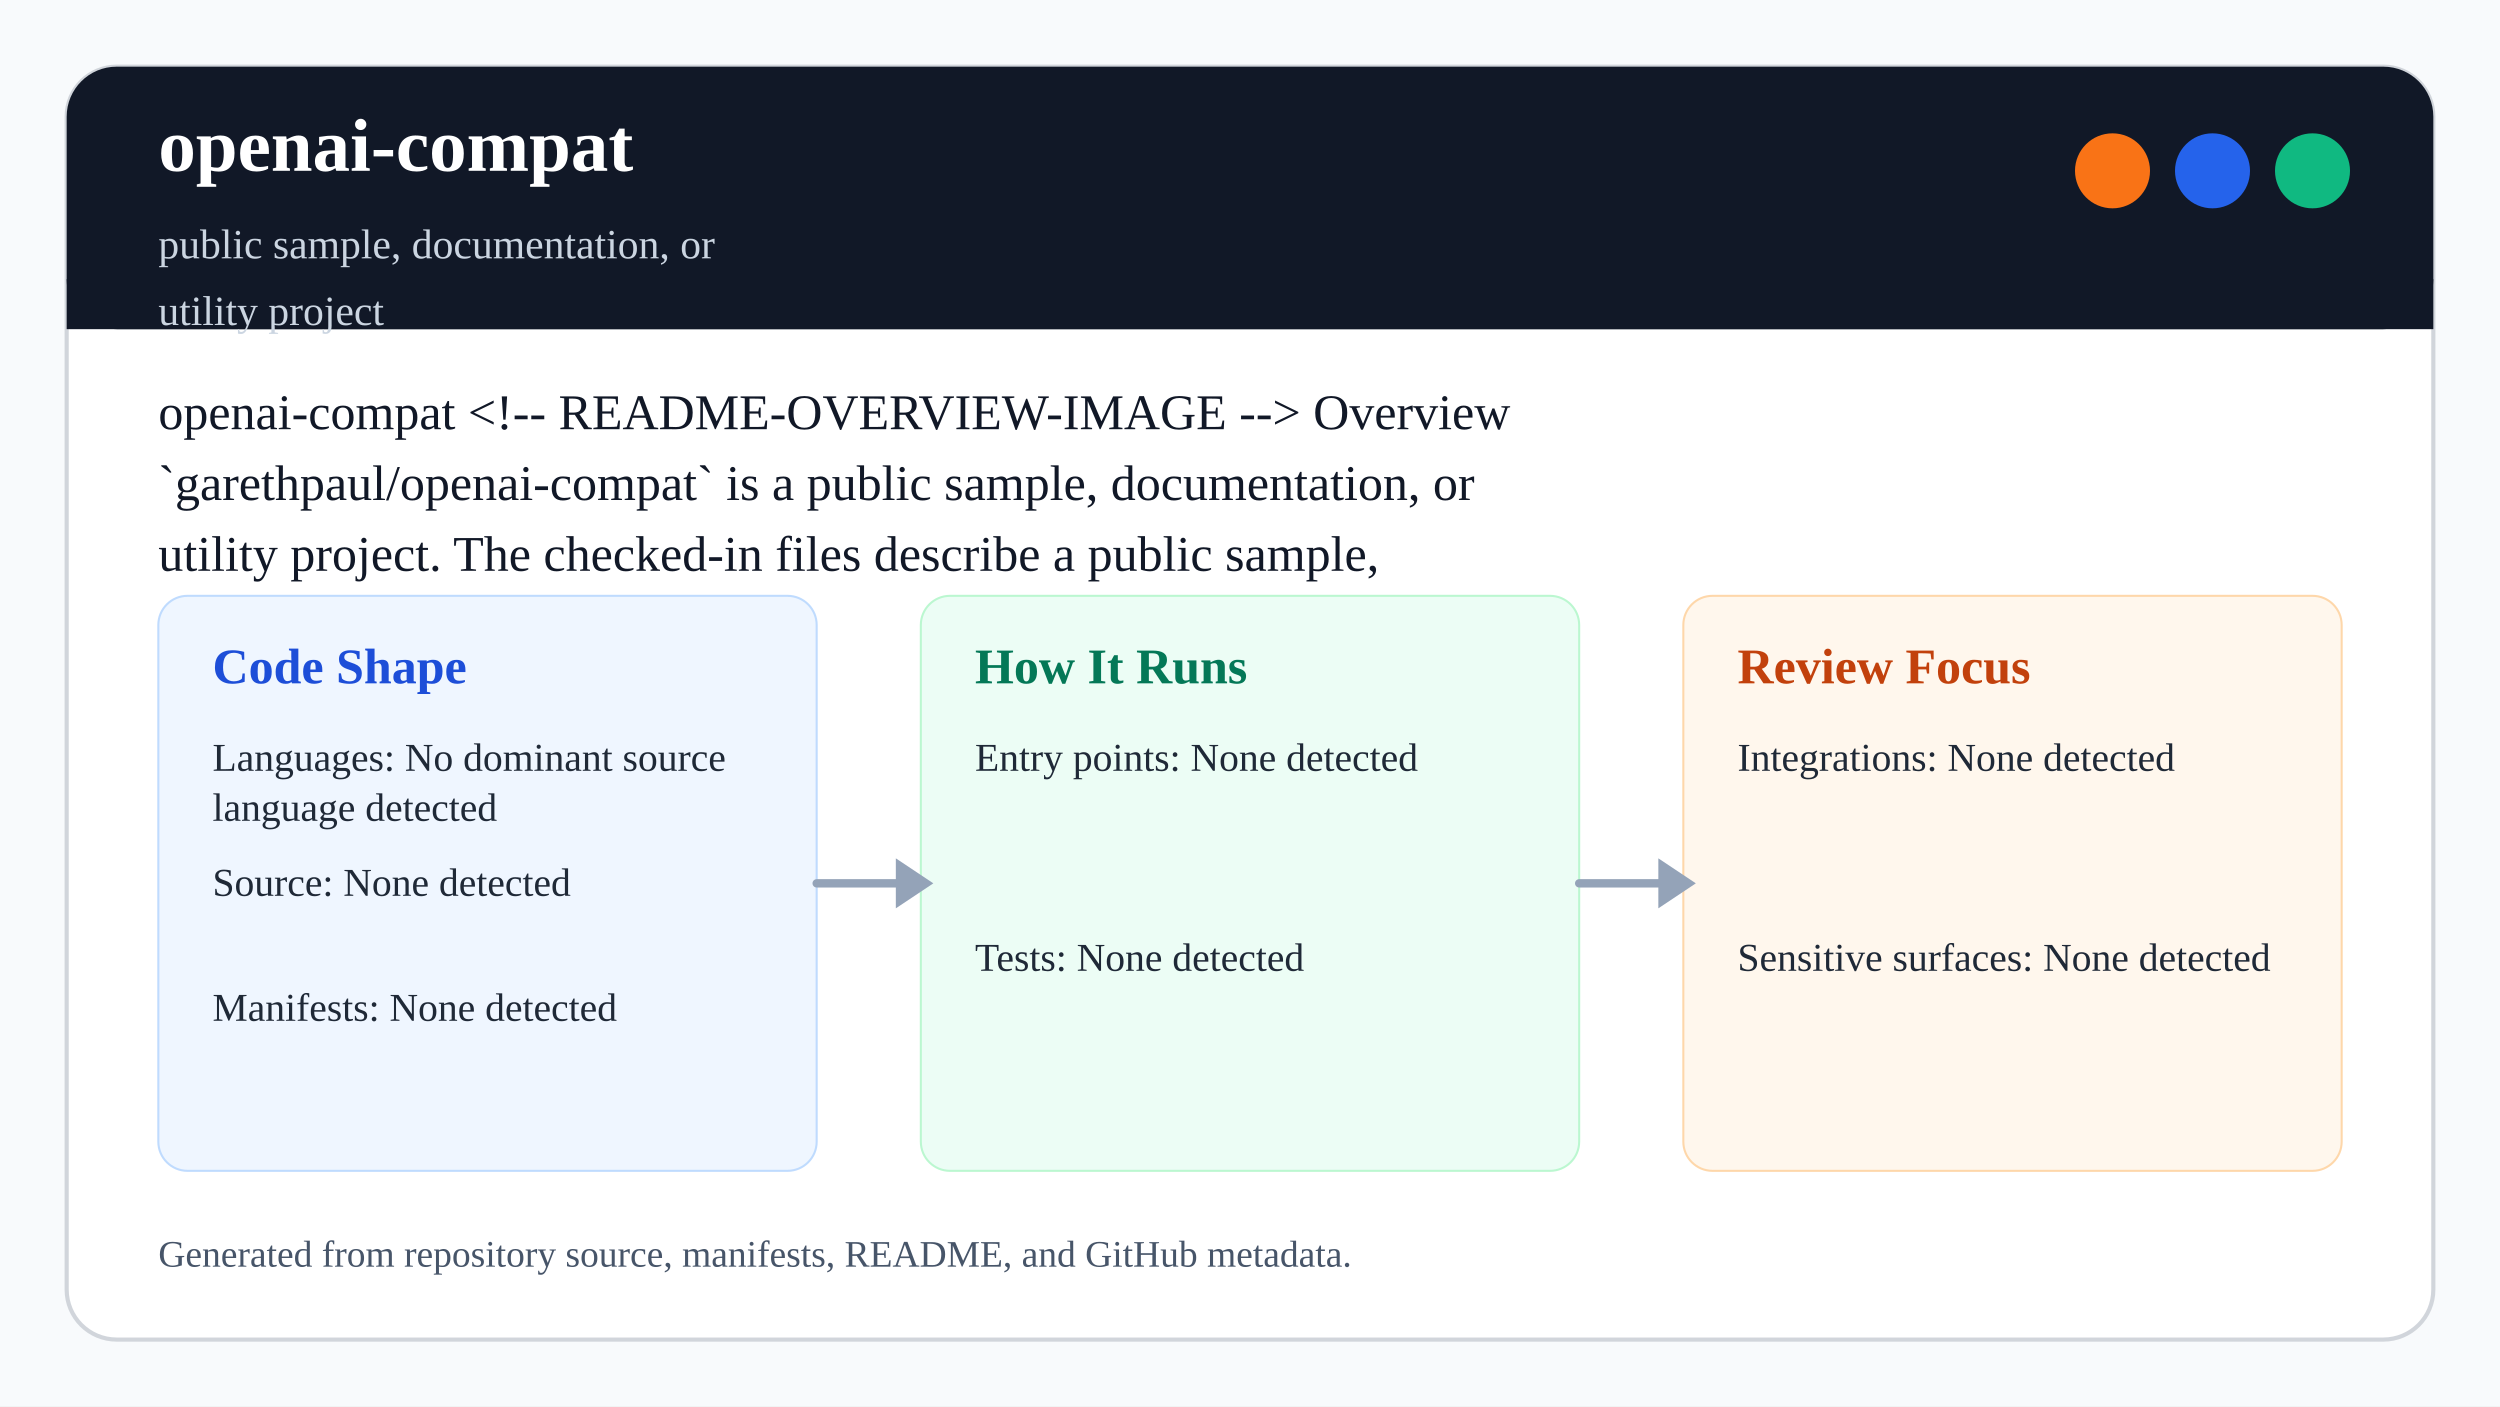
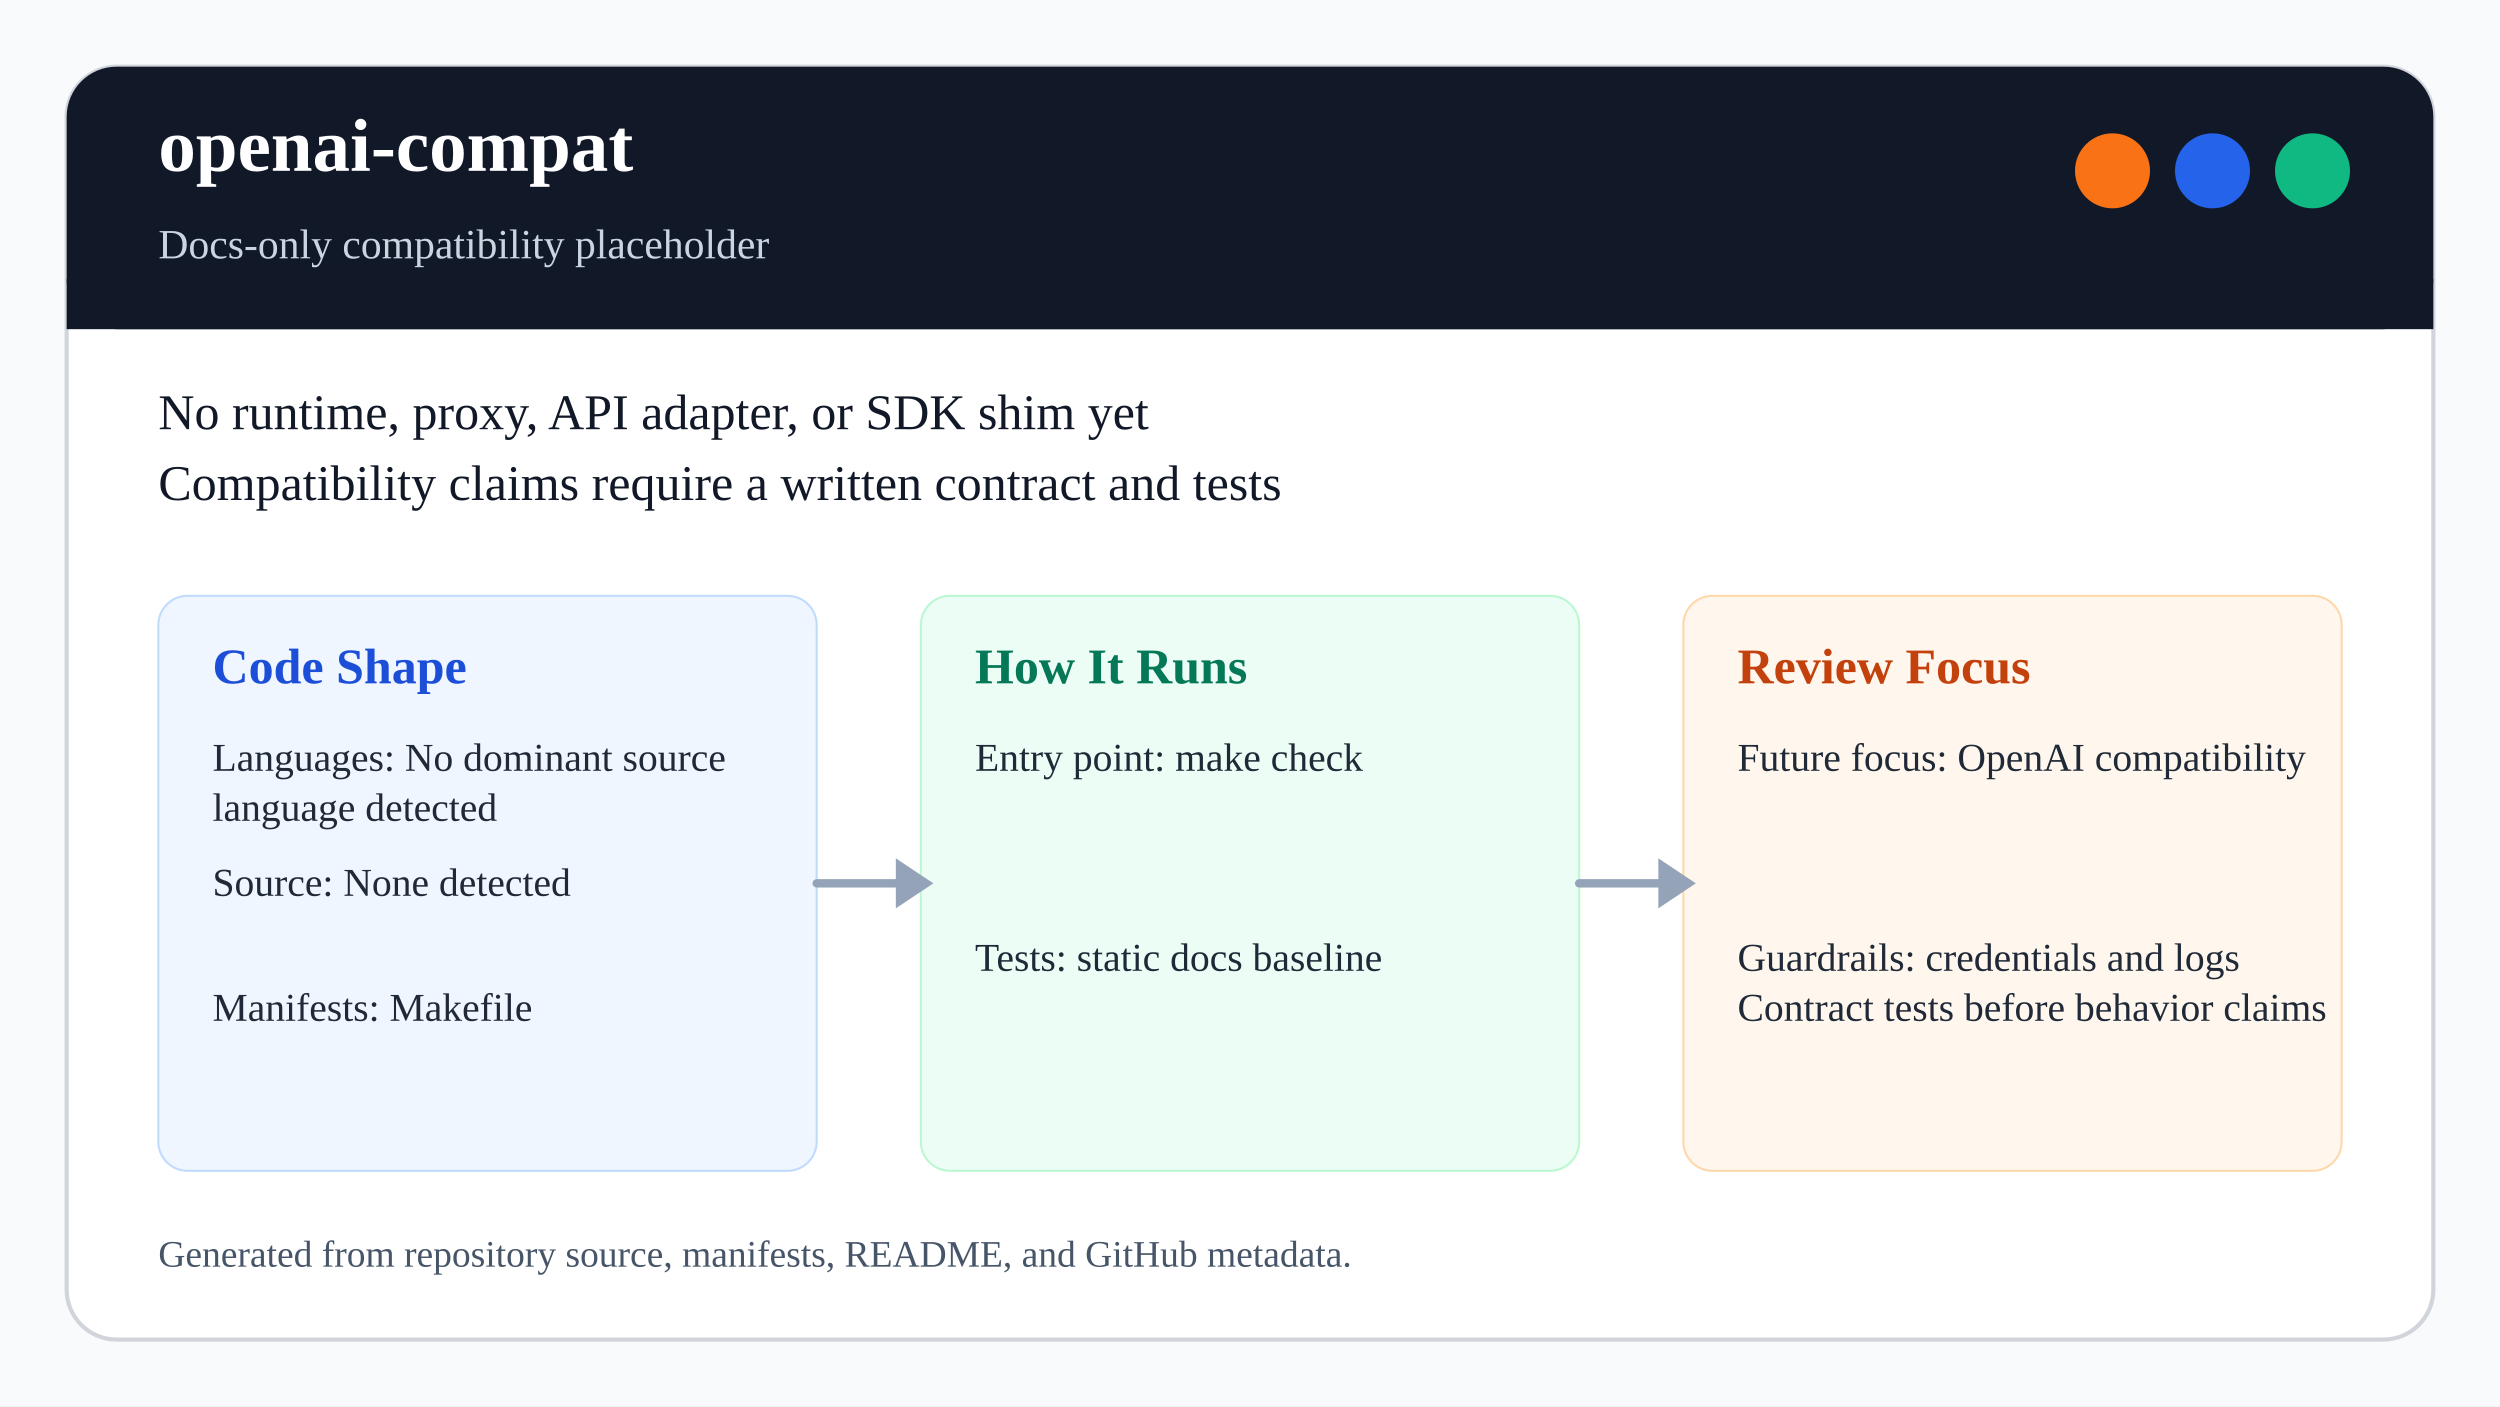
<svg xmlns="http://www.w3.org/2000/svg" width="1200" height="675" viewBox="0 0 1200 675" role="img" aria-labelledby="title desc">
  <rect width="1200" height="675" fill="#f8fafc" />
  <rect x="32" y="32" width="1136" height="611" rx="24" fill="#ffffff" stroke="#d1d5db" stroke-width="2" />
  <rect x="32" y="32" width="1136" height="126" rx="24" fill="#111827" />
  <path d="M32 134h1136v24H32z" fill="#111827" />
  <circle cx="1062" cy="82" r="18" fill="#2563eb" />
  <circle cx="1110" cy="82" r="18" fill="#10b981" />
  <circle cx="1014" cy="82" r="18" fill="#f97316" />
  <text x="76" y="82" font-size="36" fill="#ffffff" font-weight="700">openai-compat</text>
-   <text x="76" y="124" font-size="20" fill="#cbd5e1">public sample, documentation, or</text>
-   <text x="76" y="156" font-size="20" fill="#cbd5e1">utility project</text>
-   <text x="76" y="206" font-size="24" fill="#111827">openai-compat &lt;!-- README-OVERVIEW-IMAGE --&gt; Overview</text>
-   <text x="76" y="240" font-size="24" fill="#111827">`garethpaul/openai-compat` is a public sample, documentation, or</text>
-   <text x="76" y="274" font-size="24" fill="#111827">utility project. The checked-in files describe a public sample,</text>
+   <text x="76" y="124" font-size="20" fill="#cbd5e1">Docs-only compatibility placeholder</text>
+   <text x="76" y="206" font-size="24" fill="#111827">No runtime, proxy, API adapter, or SDK shim yet</text>
+   <text x="76" y="240" font-size="24" fill="#111827">Compatibility claims require a written contract and tests</text>
  <rect x="76" y="286" width="316" height="276" rx="14" fill="#eff6ff" stroke="#bfdbfe" />
  <text x="102" y="328" font-size="24" font-weight="700" fill="#1d4ed8">Code Shape</text>
  <text x="102" y="370" font-size="19" fill="#1f2937">Languages: No dominant source</text>
  <text x="102" y="394" font-size="19" fill="#1f2937">language detected</text>
  <text x="102" y="430" font-size="19" fill="#1f2937">Source: None detected</text>
-   <text x="102" y="490" font-size="19" fill="#1f2937">Manifests: None detected</text>
+   <text x="102" y="490" font-size="19" fill="#1f2937">Manifests: Makefile</text>
  <rect x="442" y="286" width="316" height="276" rx="14" fill="#ecfdf5" stroke="#bbf7d0" />
  <text x="468" y="328" font-size="24" font-weight="700" fill="#047857">How It Runs</text>
-   <text x="468" y="370" font-size="19" fill="#1f2937">Entry points: None detected</text>
-   <text x="468" y="466" font-size="19" fill="#1f2937">Tests: None detected</text>
+   <text x="468" y="370" font-size="19" fill="#1f2937">Entry point: make check</text>
+   <text x="468" y="466" font-size="19" fill="#1f2937">Tests: static docs baseline</text>
  <rect x="808" y="286" width="316" height="276" rx="14" fill="#fff7ed" stroke="#fed7aa" />
  <text x="834" y="328" font-size="24" font-weight="700" fill="#c2410c">Review Focus</text>
-   <text x="834" y="370" font-size="19" fill="#1f2937">Integrations: None detected</text>
-   <text x="834" y="466" font-size="19" fill="#1f2937">Sensitive surfaces: None detected</text>
+   <text x="834" y="370" font-size="19" fill="#1f2937">Future focus: OpenAI compatibility</text>
+   <text x="834" y="466" font-size="19" fill="#1f2937">Guardrails: credentials and logs</text>
+   <text x="834" y="490" font-size="19" fill="#1f2937">Contract tests before behavior claims</text>
  <path d="M392 424h50" stroke="#94a3b8" stroke-width="4" stroke-linecap="round" />
  <path d="M430 412l18 12-18 12z" fill="#94a3b8" />
  <path d="M758 424h50" stroke="#94a3b8" stroke-width="4" stroke-linecap="round" />
  <path d="M796 412l18 12-18 12z" fill="#94a3b8" />
  <text x="76" y="608" font-size="18" fill="#475569">Generated from repository source, manifests, README, and GitHub metadata.</text>
</svg>
